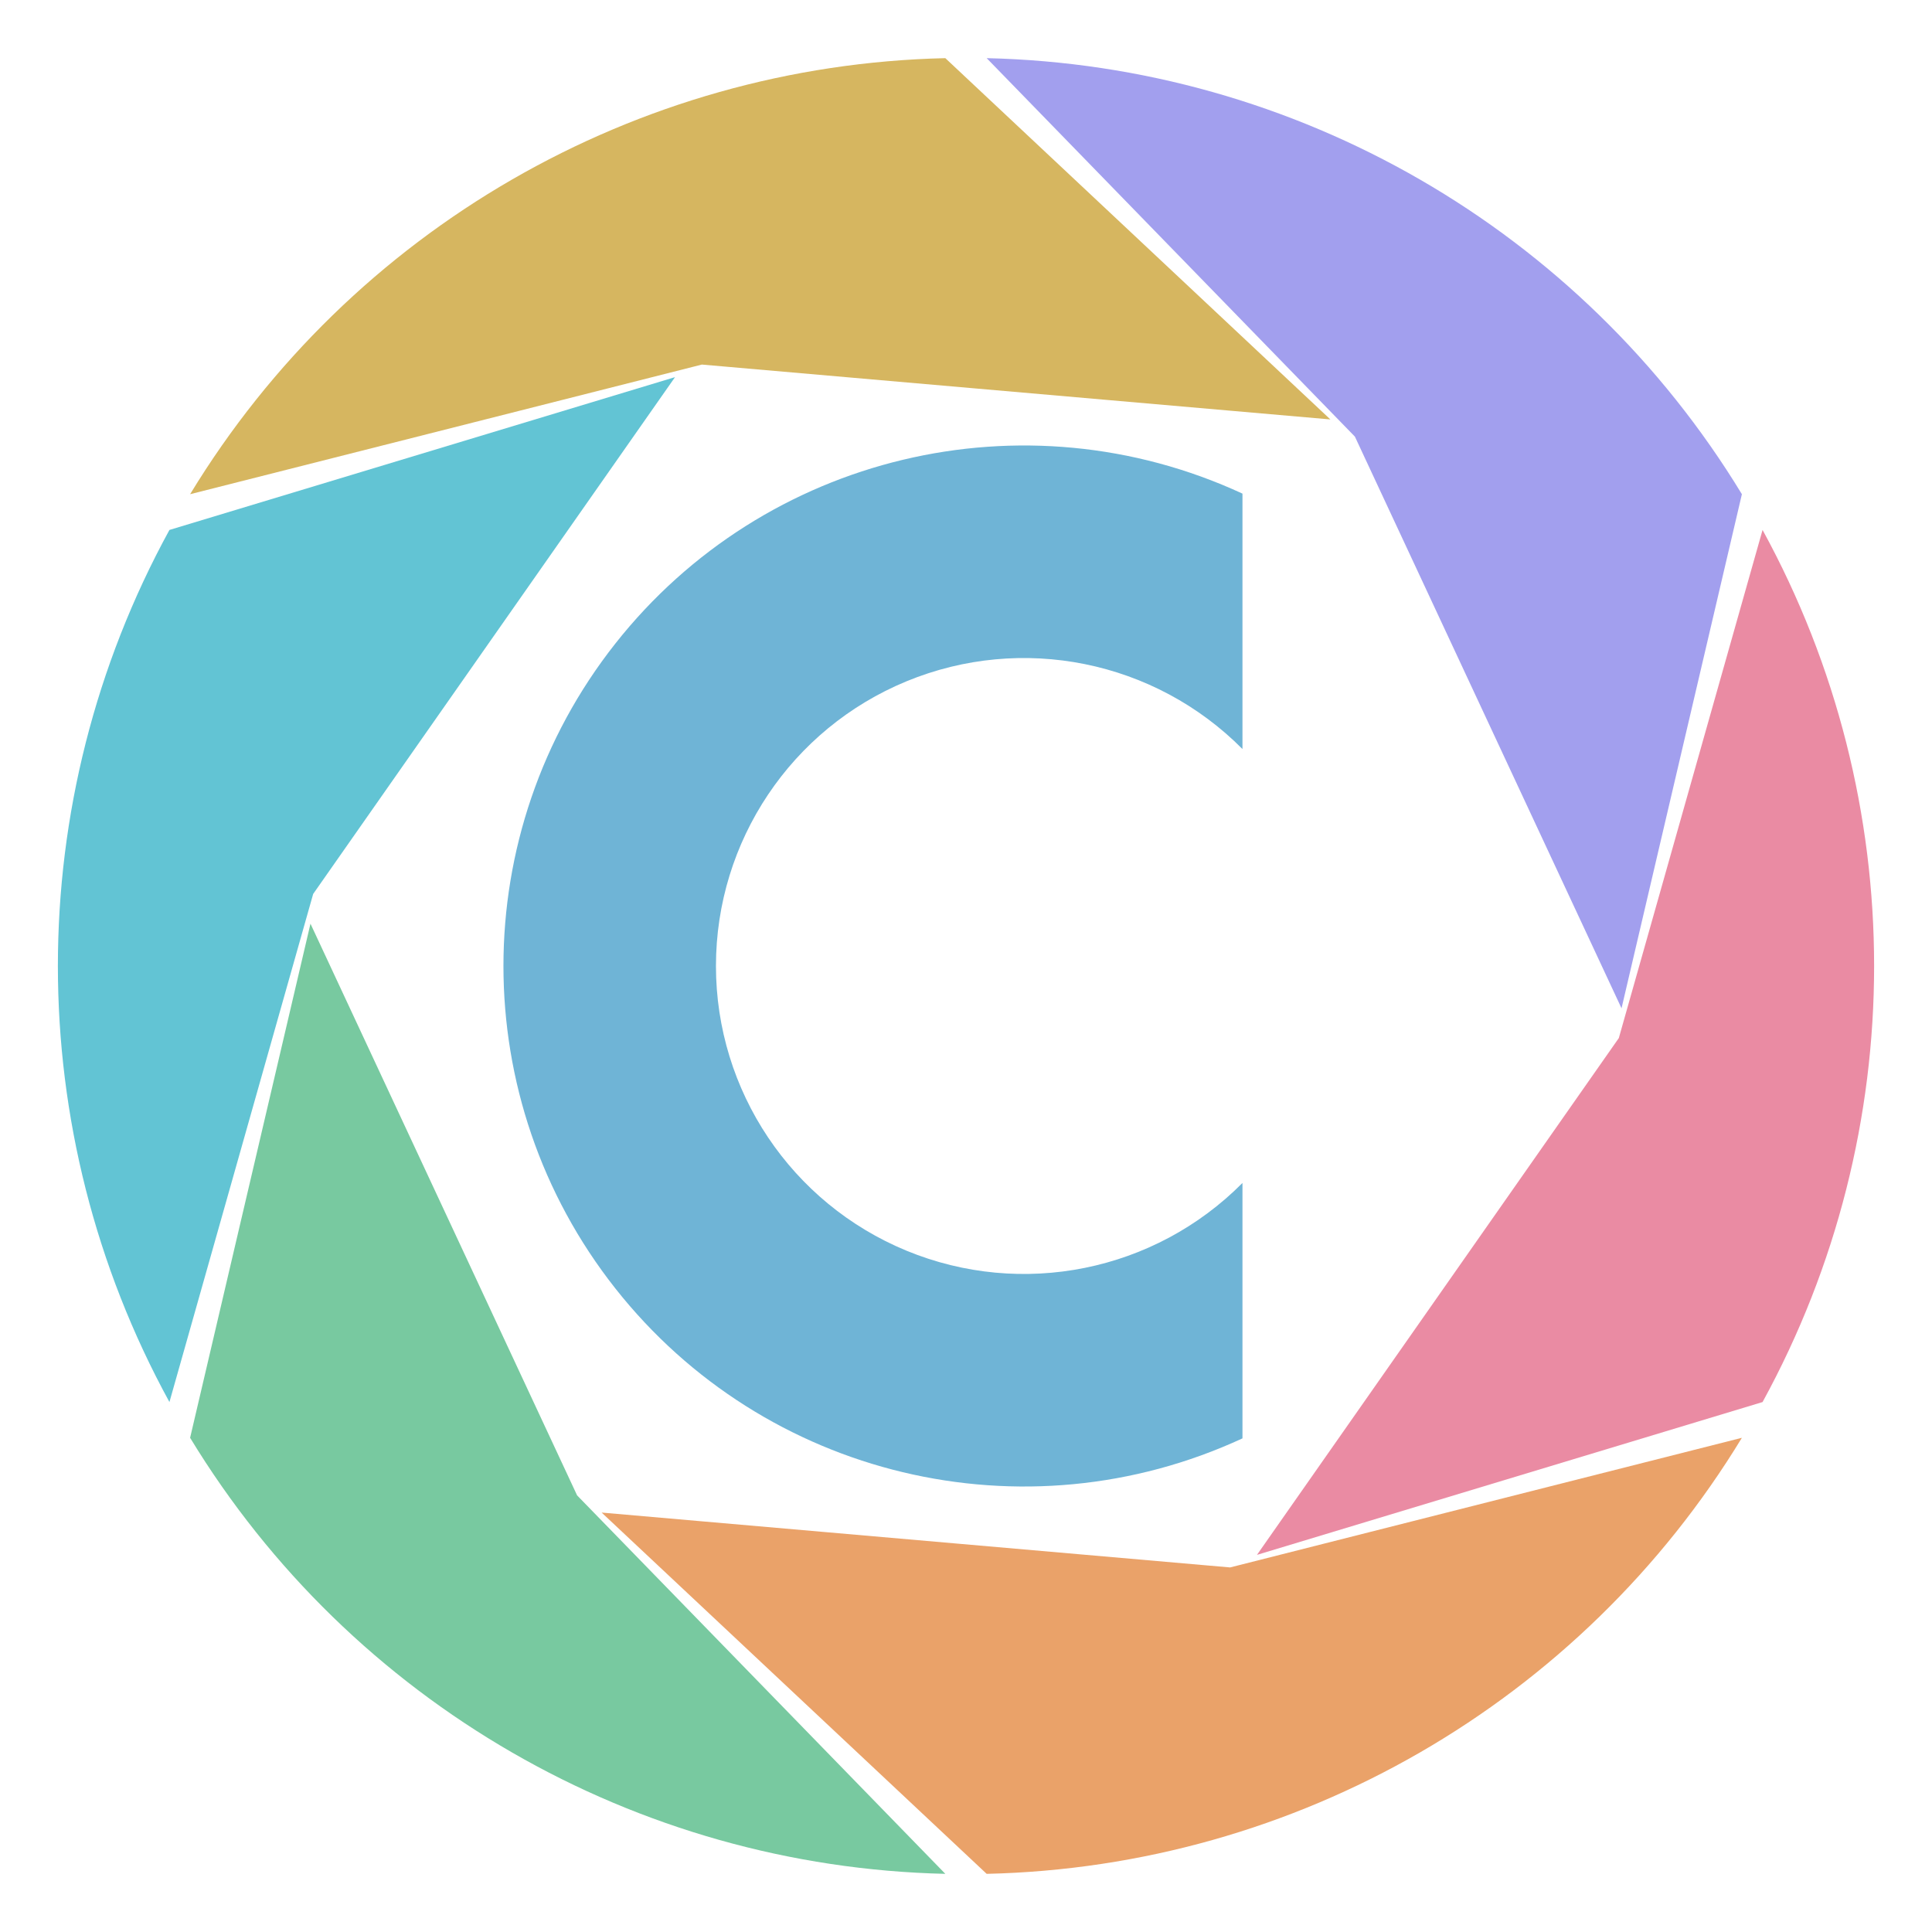
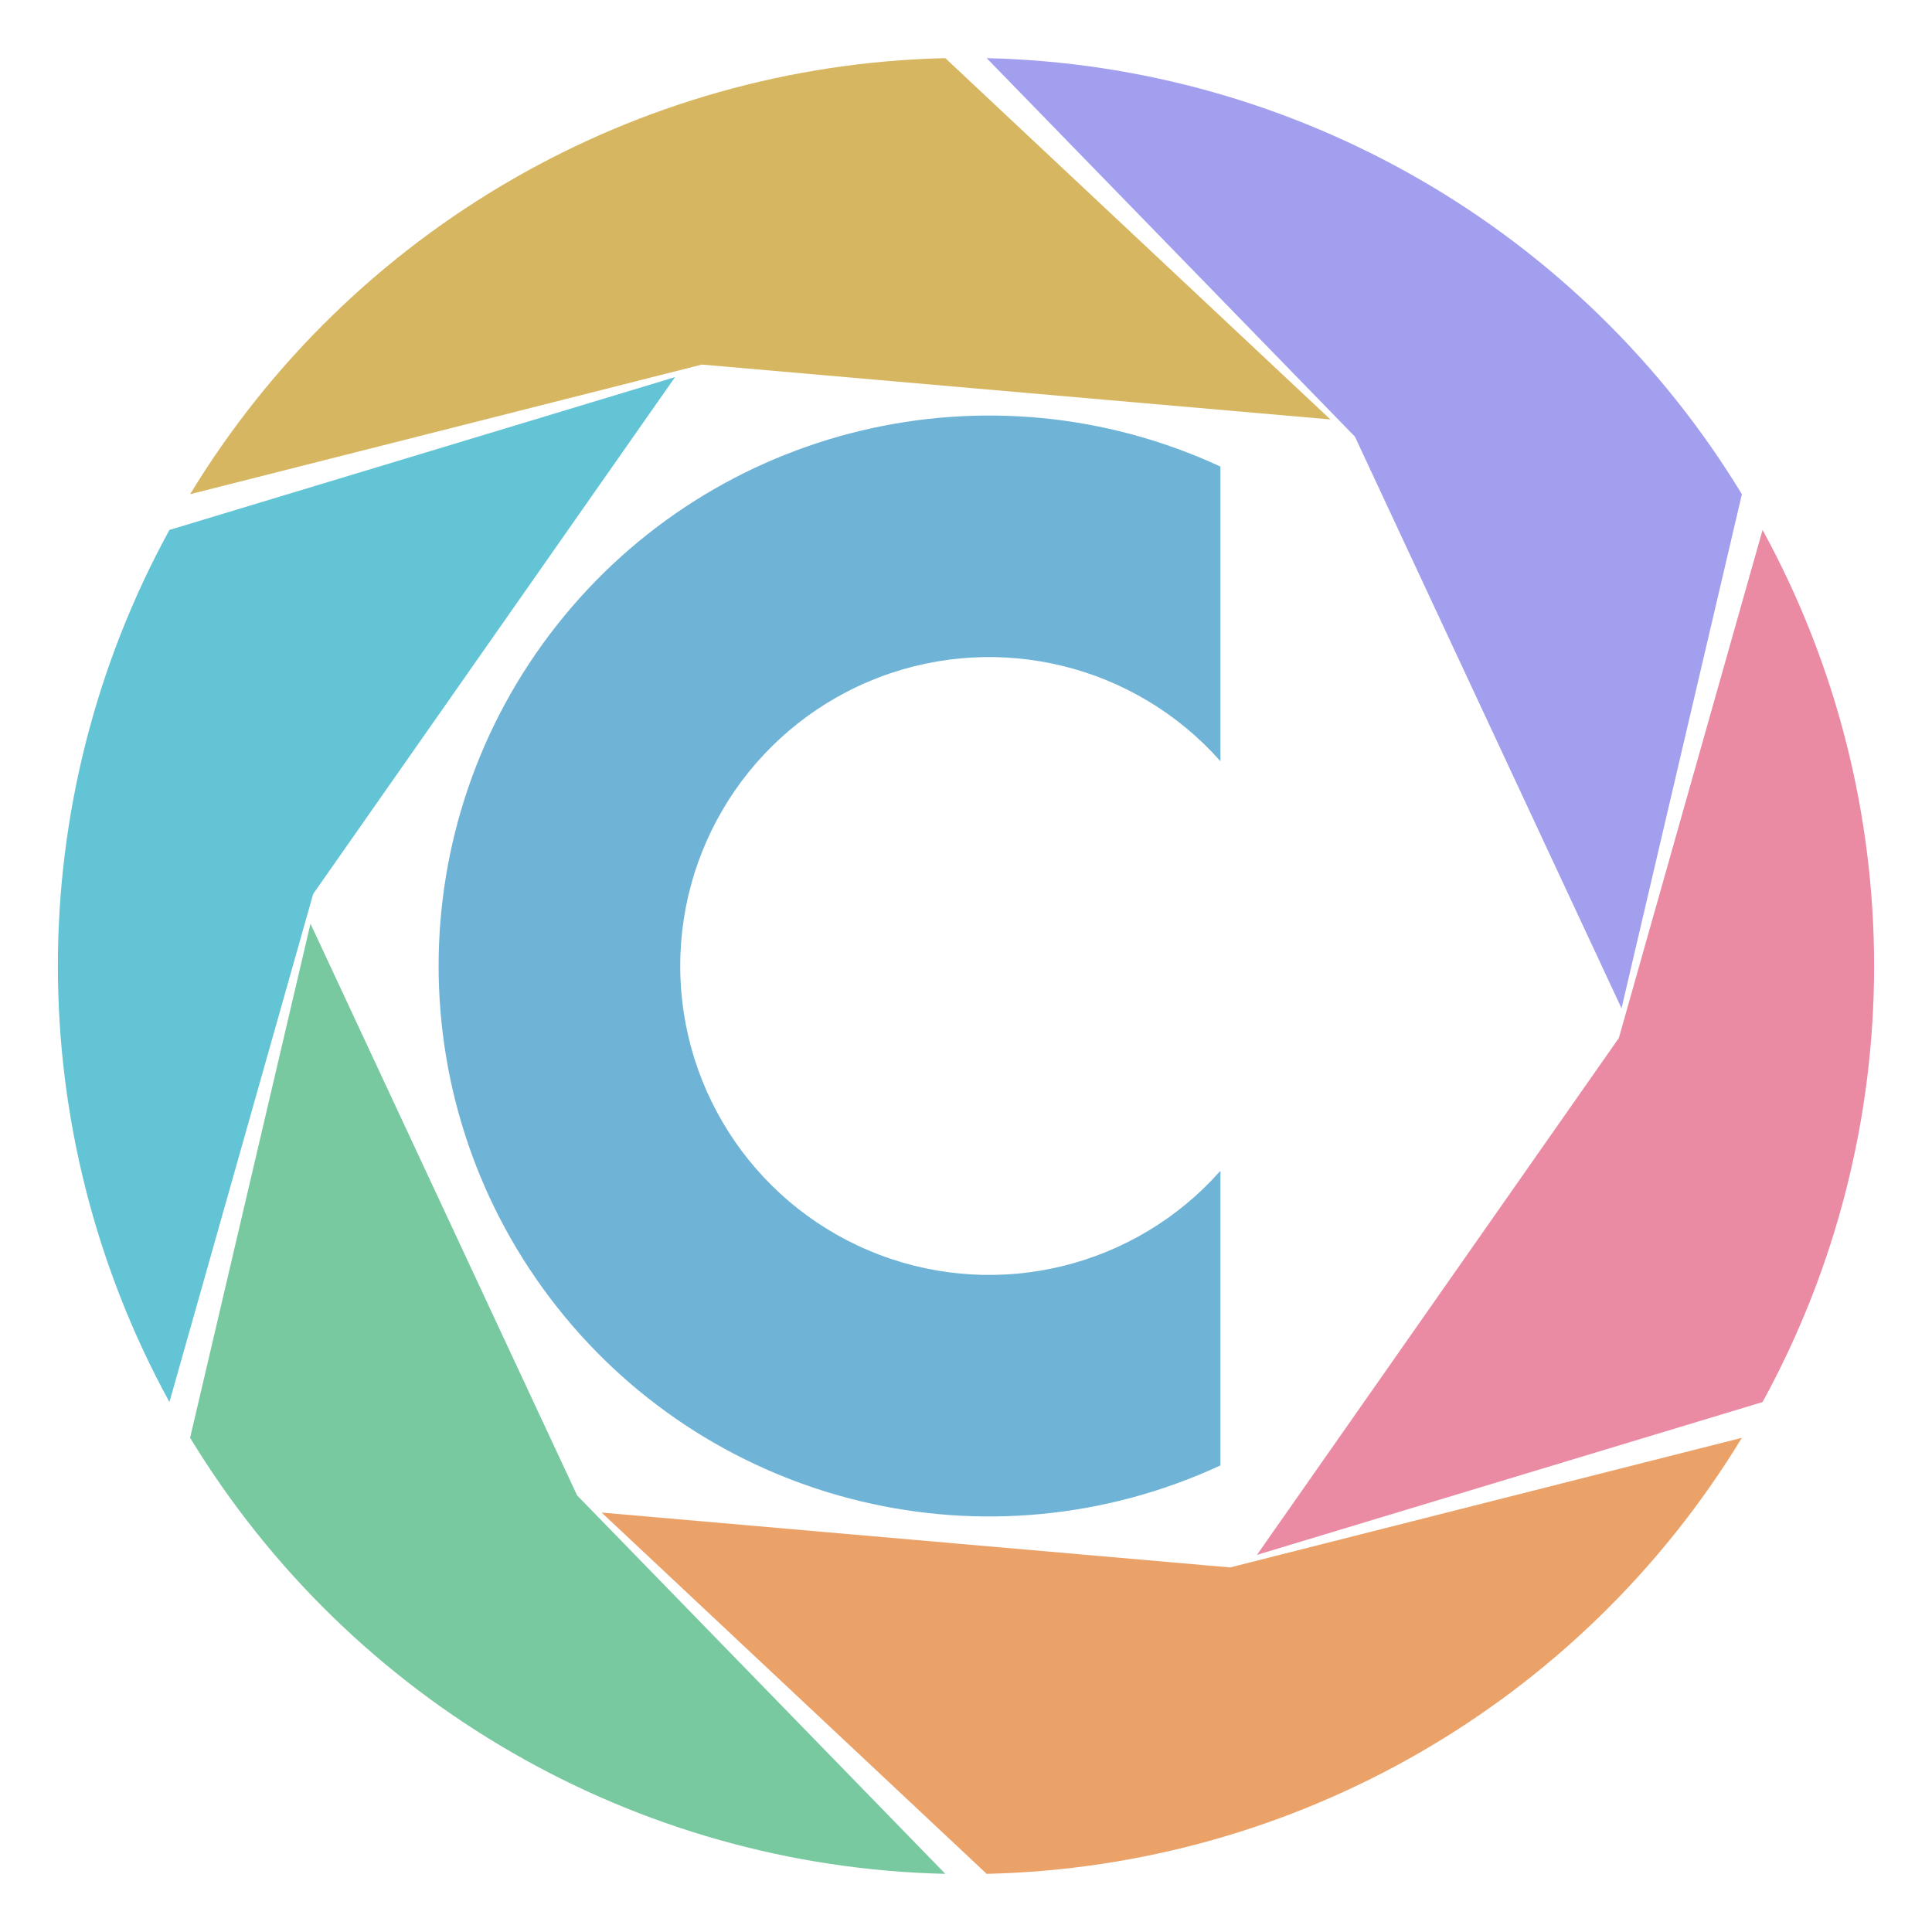
<svg xmlns="http://www.w3.org/2000/svg" viewBox="0 0 100 100" width="100" height="100" role="img" aria-label="CréaComp">
  <path fill="#a29fee" d="M51.07 3.01A47 47 0 0 1 90.16 25.58L83.93 52.19L70.13 22.60Z" />
  <path fill="#ea8ba3" d="M91.23 27.43A47 47 0 0 1 91.23 72.57L65.06 80.48L83.79 53.73Z" />
  <path fill="#eaa269" d="M90.16 74.42A47 47 0 0 1 51.07 96.99L31.14 78.29L63.67 81.13Z" />
  <path fill="#78c9a0" d="M48.93 96.99A47 47 0 0 1 9.84 74.42L16.07 47.81L29.87 77.40Z" />
  <path fill="#62c4d4" d="M8.77 72.57A47 47 0 0 1 8.77 27.43L34.94 19.52L16.21 46.27Z" />
  <path fill="#d6b660" d="M9.84 25.58A47 47 0 0 1 48.93 3.01L68.86 21.71L36.33 18.87Z" />
-   <path fill="#6fb4d6" d="M64.31 25.55A26.94 26.94 0 1 0 64.31 74.45L64.31 61.23A15.94 15.94 0 1 1 64.31 38.77Z" />
+   <path fill="#6fb4d6" d="M63.17 24.15A28.49 28.49 0 1 0 63.17 75.85L63.17 60.60A15.99 15.99 0 1 1 63.17 39.40Z" />
</svg>
